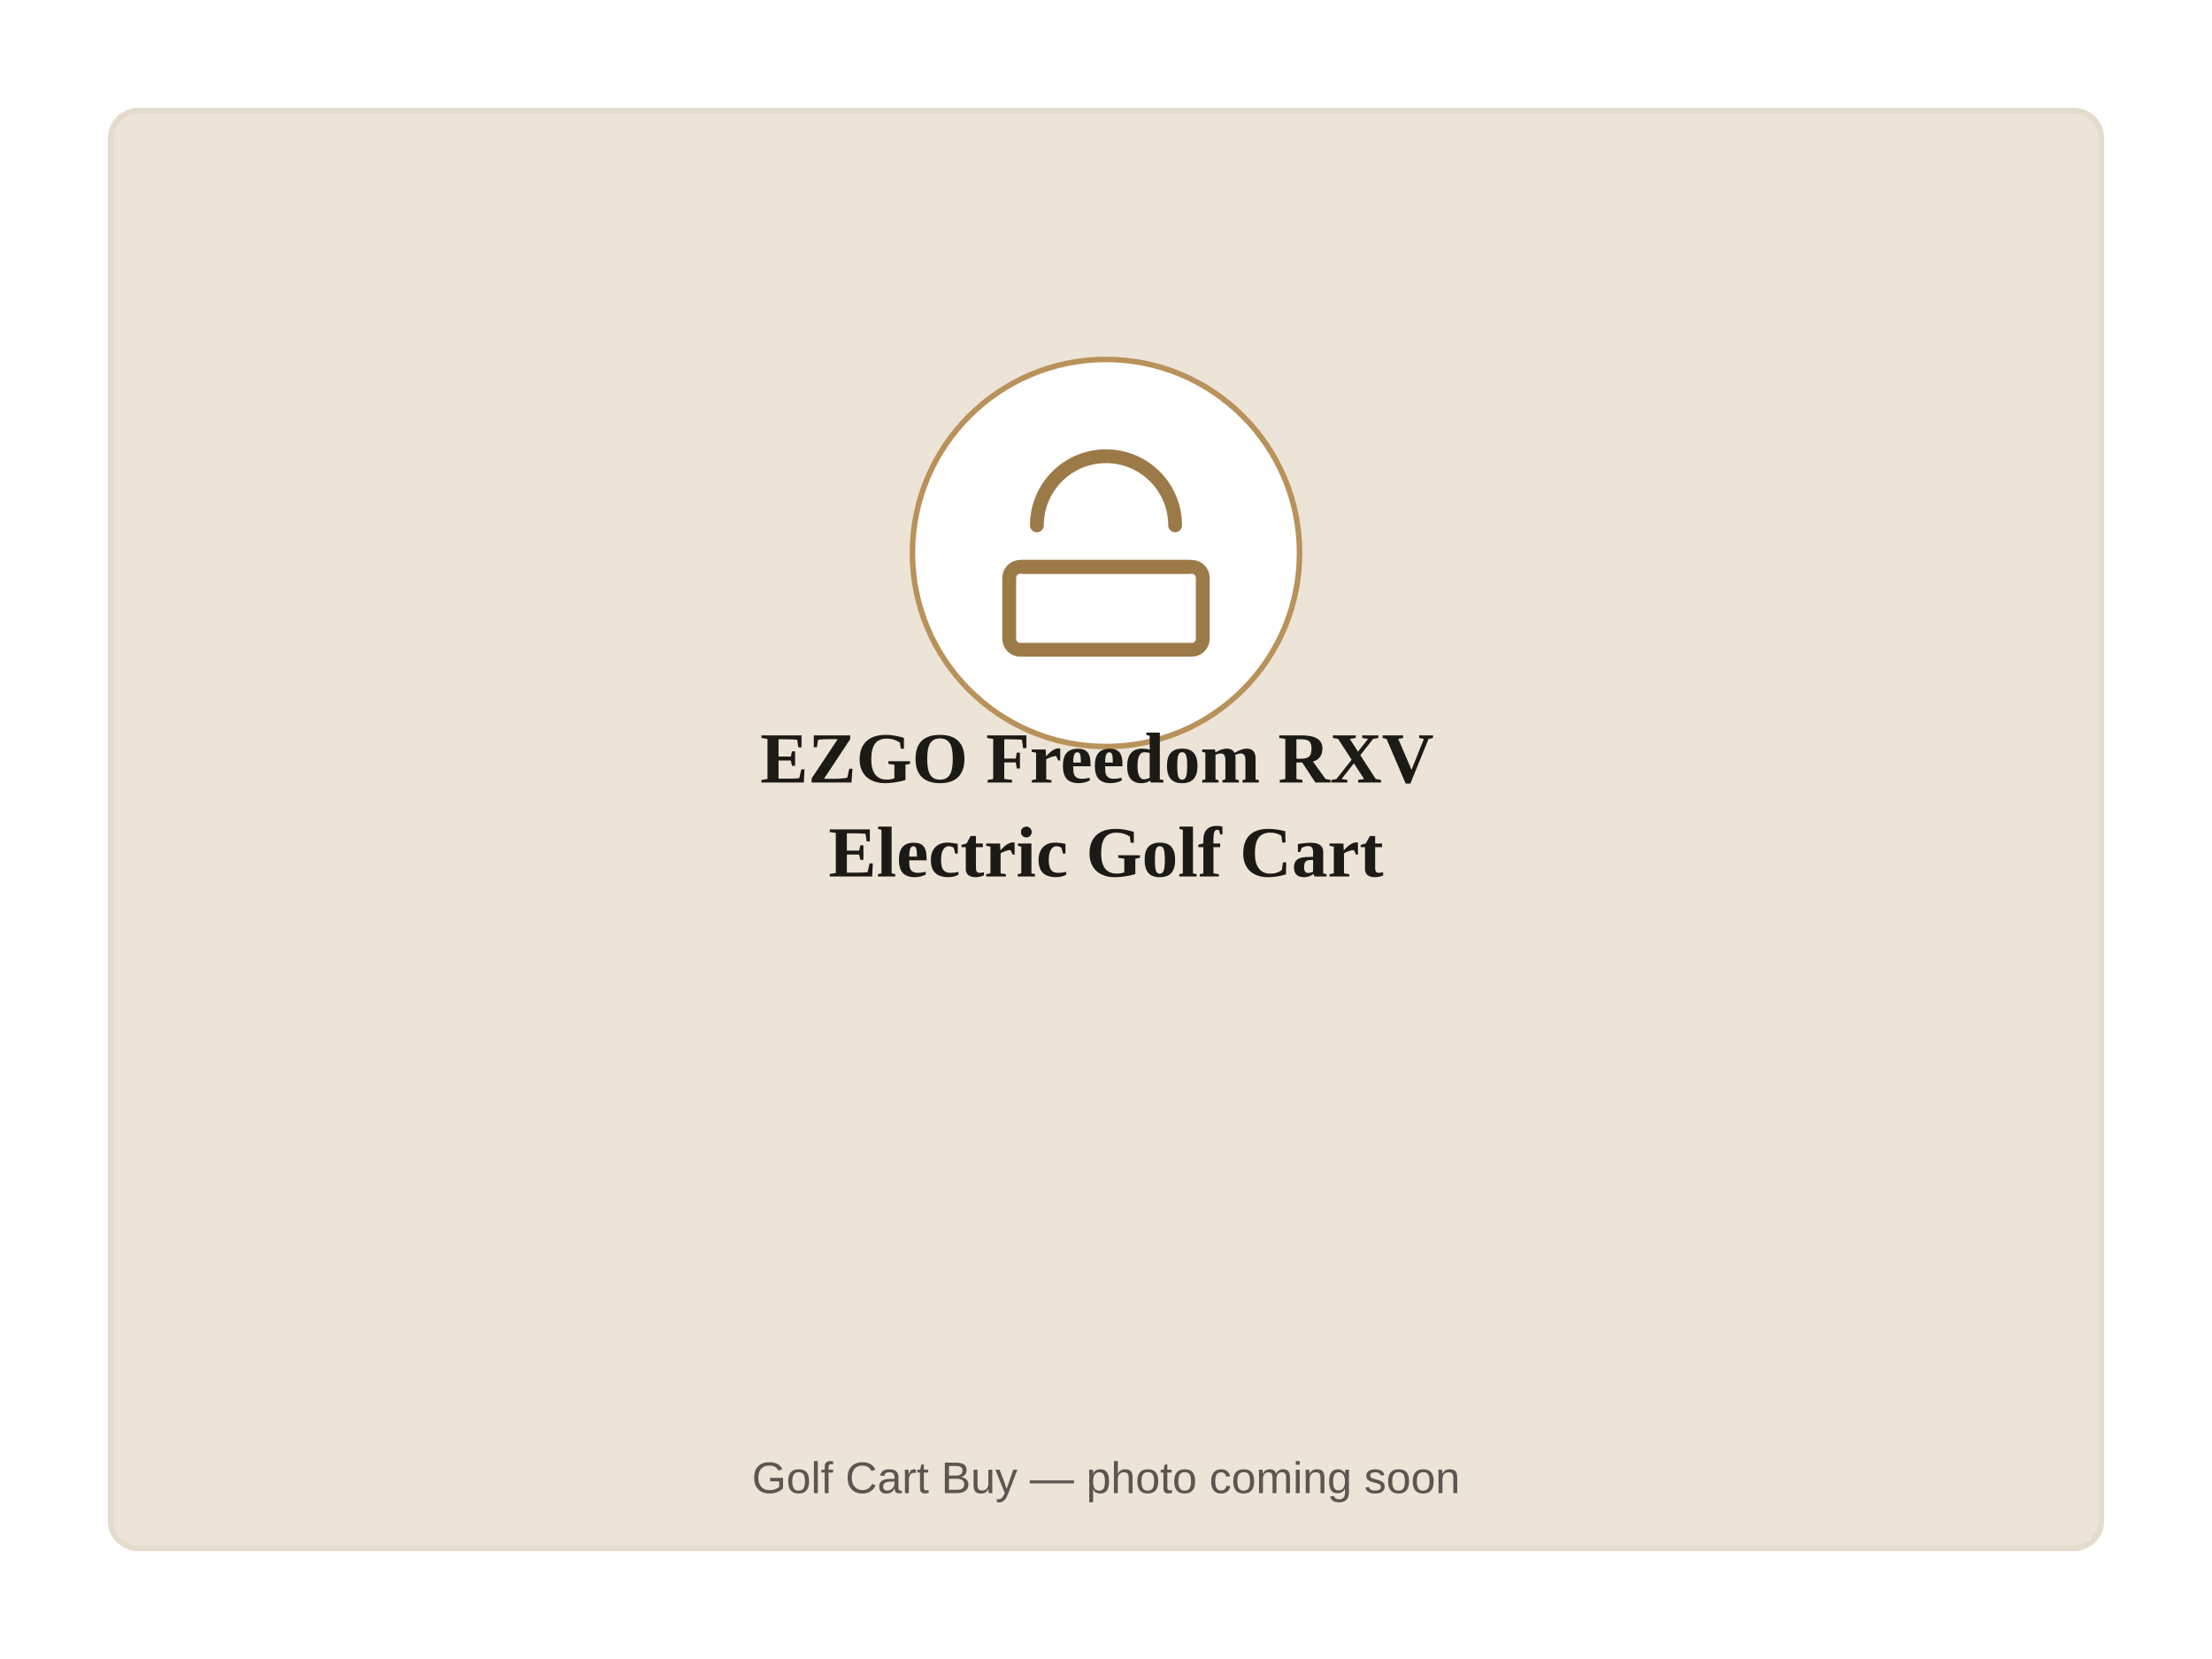
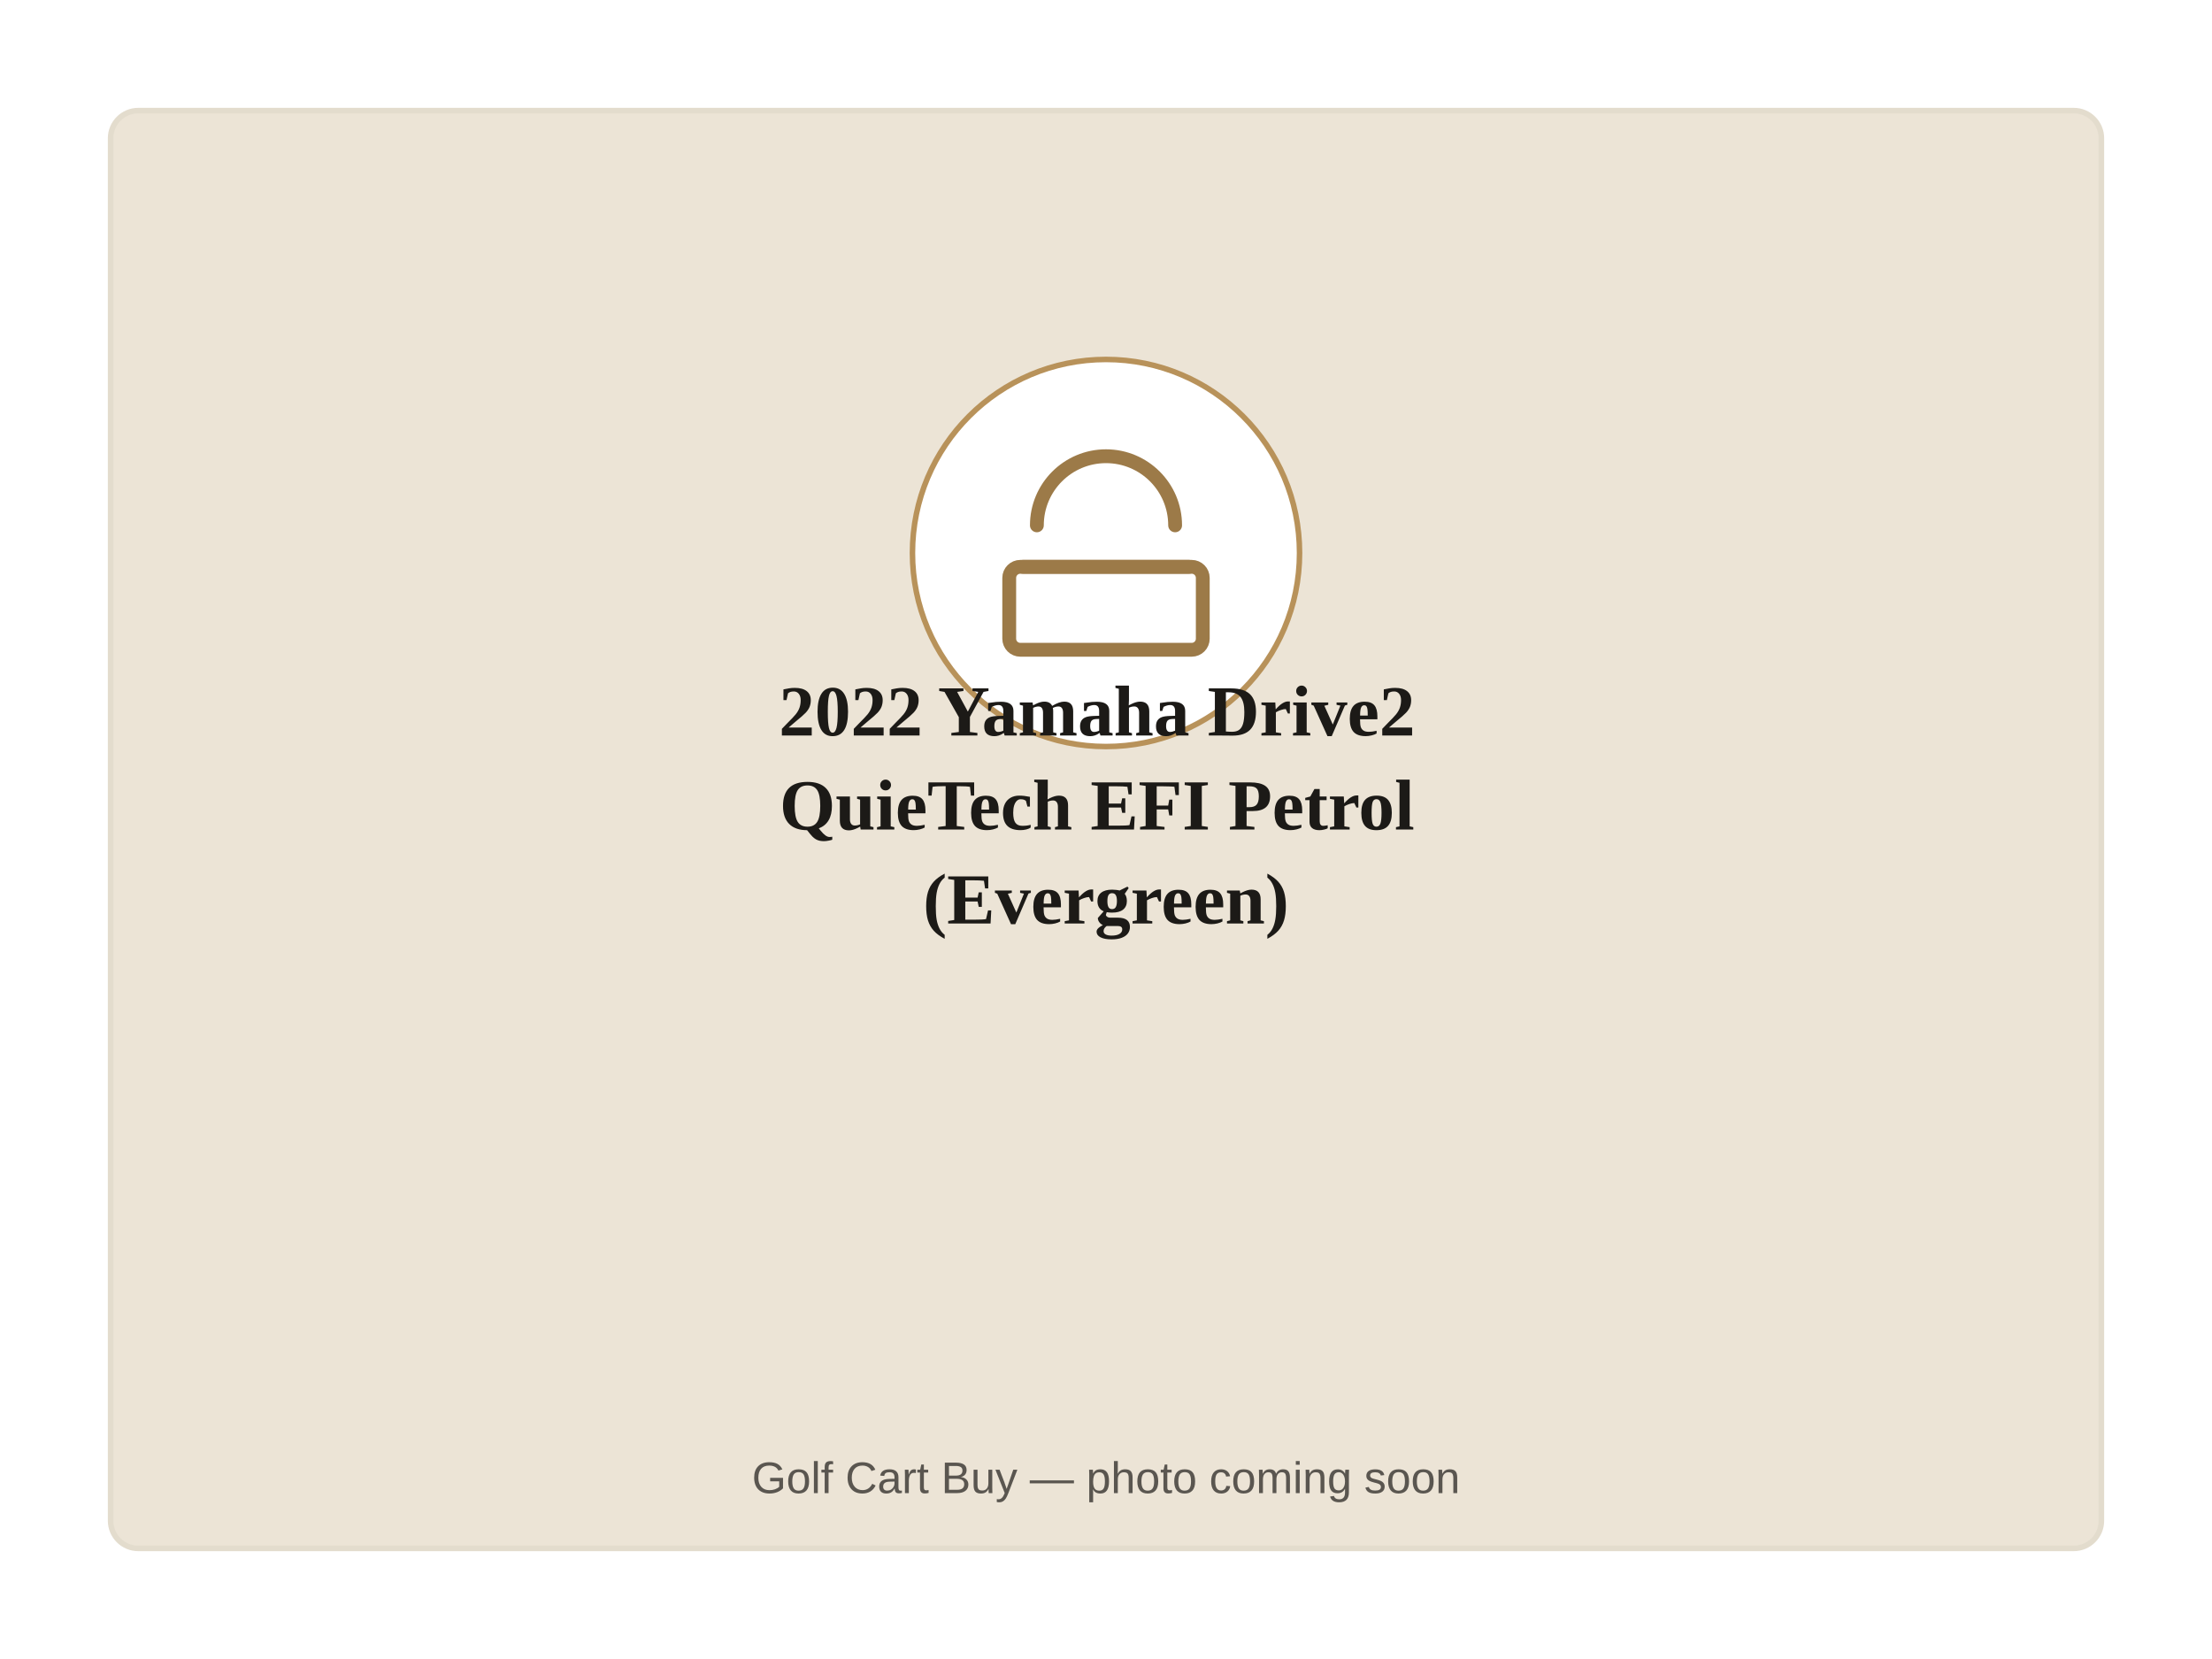
<svg xmlns="http://www.w3.org/2000/svg" viewBox="0 0 800 600" width="800" height="600">
  <rect width="800" height="600" fill="#ffffff" />
  <rect x="40" y="40" width="720" height="520" rx="10" fill="#ece4d6" stroke="#e3dccd" stroke-width="2" />
  <circle cx="400" cy="200" r="70" fill="#ffffff" stroke="#b8925a" stroke-width="2" />
  <path d="M370 205 h60 M375 190 a25 25 0 0 1 50 0" stroke="#9c7a48" stroke-width="5" fill="none" stroke-linecap="round" stroke-linejoin="round" />
  <rect x="365" y="205" width="70" height="30" rx="4" stroke="#9c7a48" stroke-width="5" fill="none" />
  <text font-family="Georgia, 'Times New Roman', serif" font-size="26" font-weight="700" fill="#1c1a17" text-anchor="middle">
-     <tspan x="400" y="283">EZGO Freedom RXV</tspan>
-     <tspan x="400" y="317">Electric Golf Cart</tspan>
+     <tspan x="400" y="266">2022 Yamaha Drive2</tspan>
+     <tspan x="400" y="300">QuieTech EFI Petrol</tspan>
+     <tspan x="400" y="334">(Evergreen)</tspan>
  </text>
  <text x="400" y="540" font-family="Arial, Helvetica, sans-serif" font-size="16" fill="#5a5650" text-anchor="middle">Golf Cart Buy — photo coming soon</text>
</svg>
